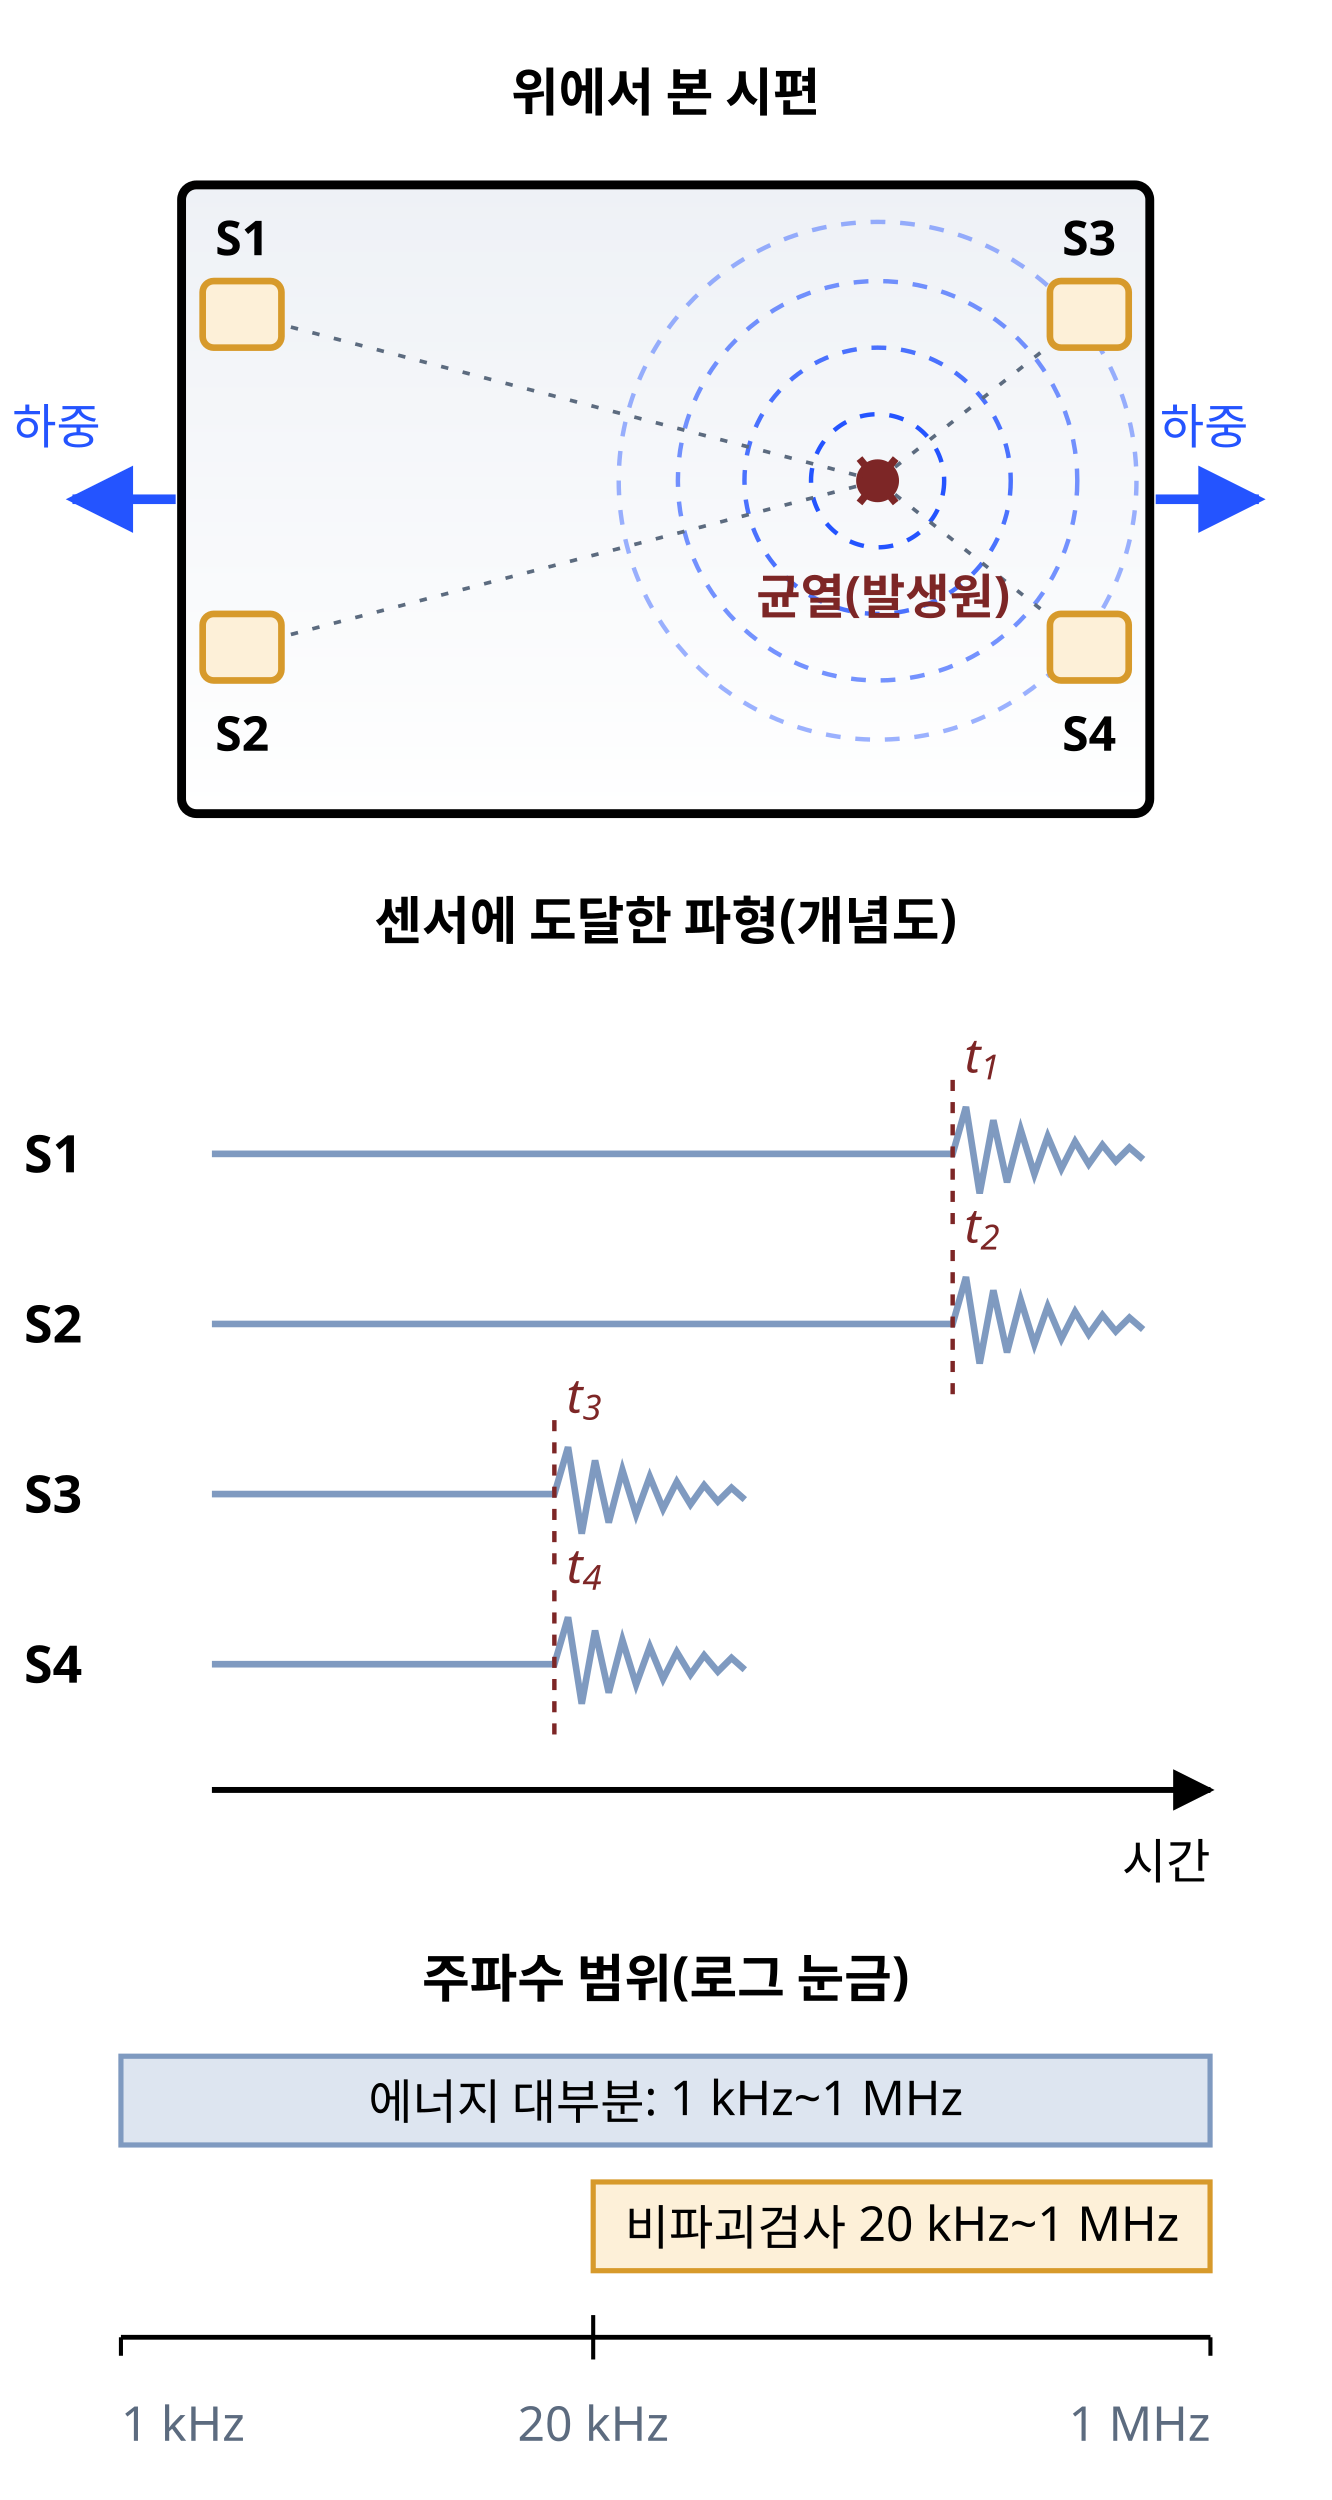
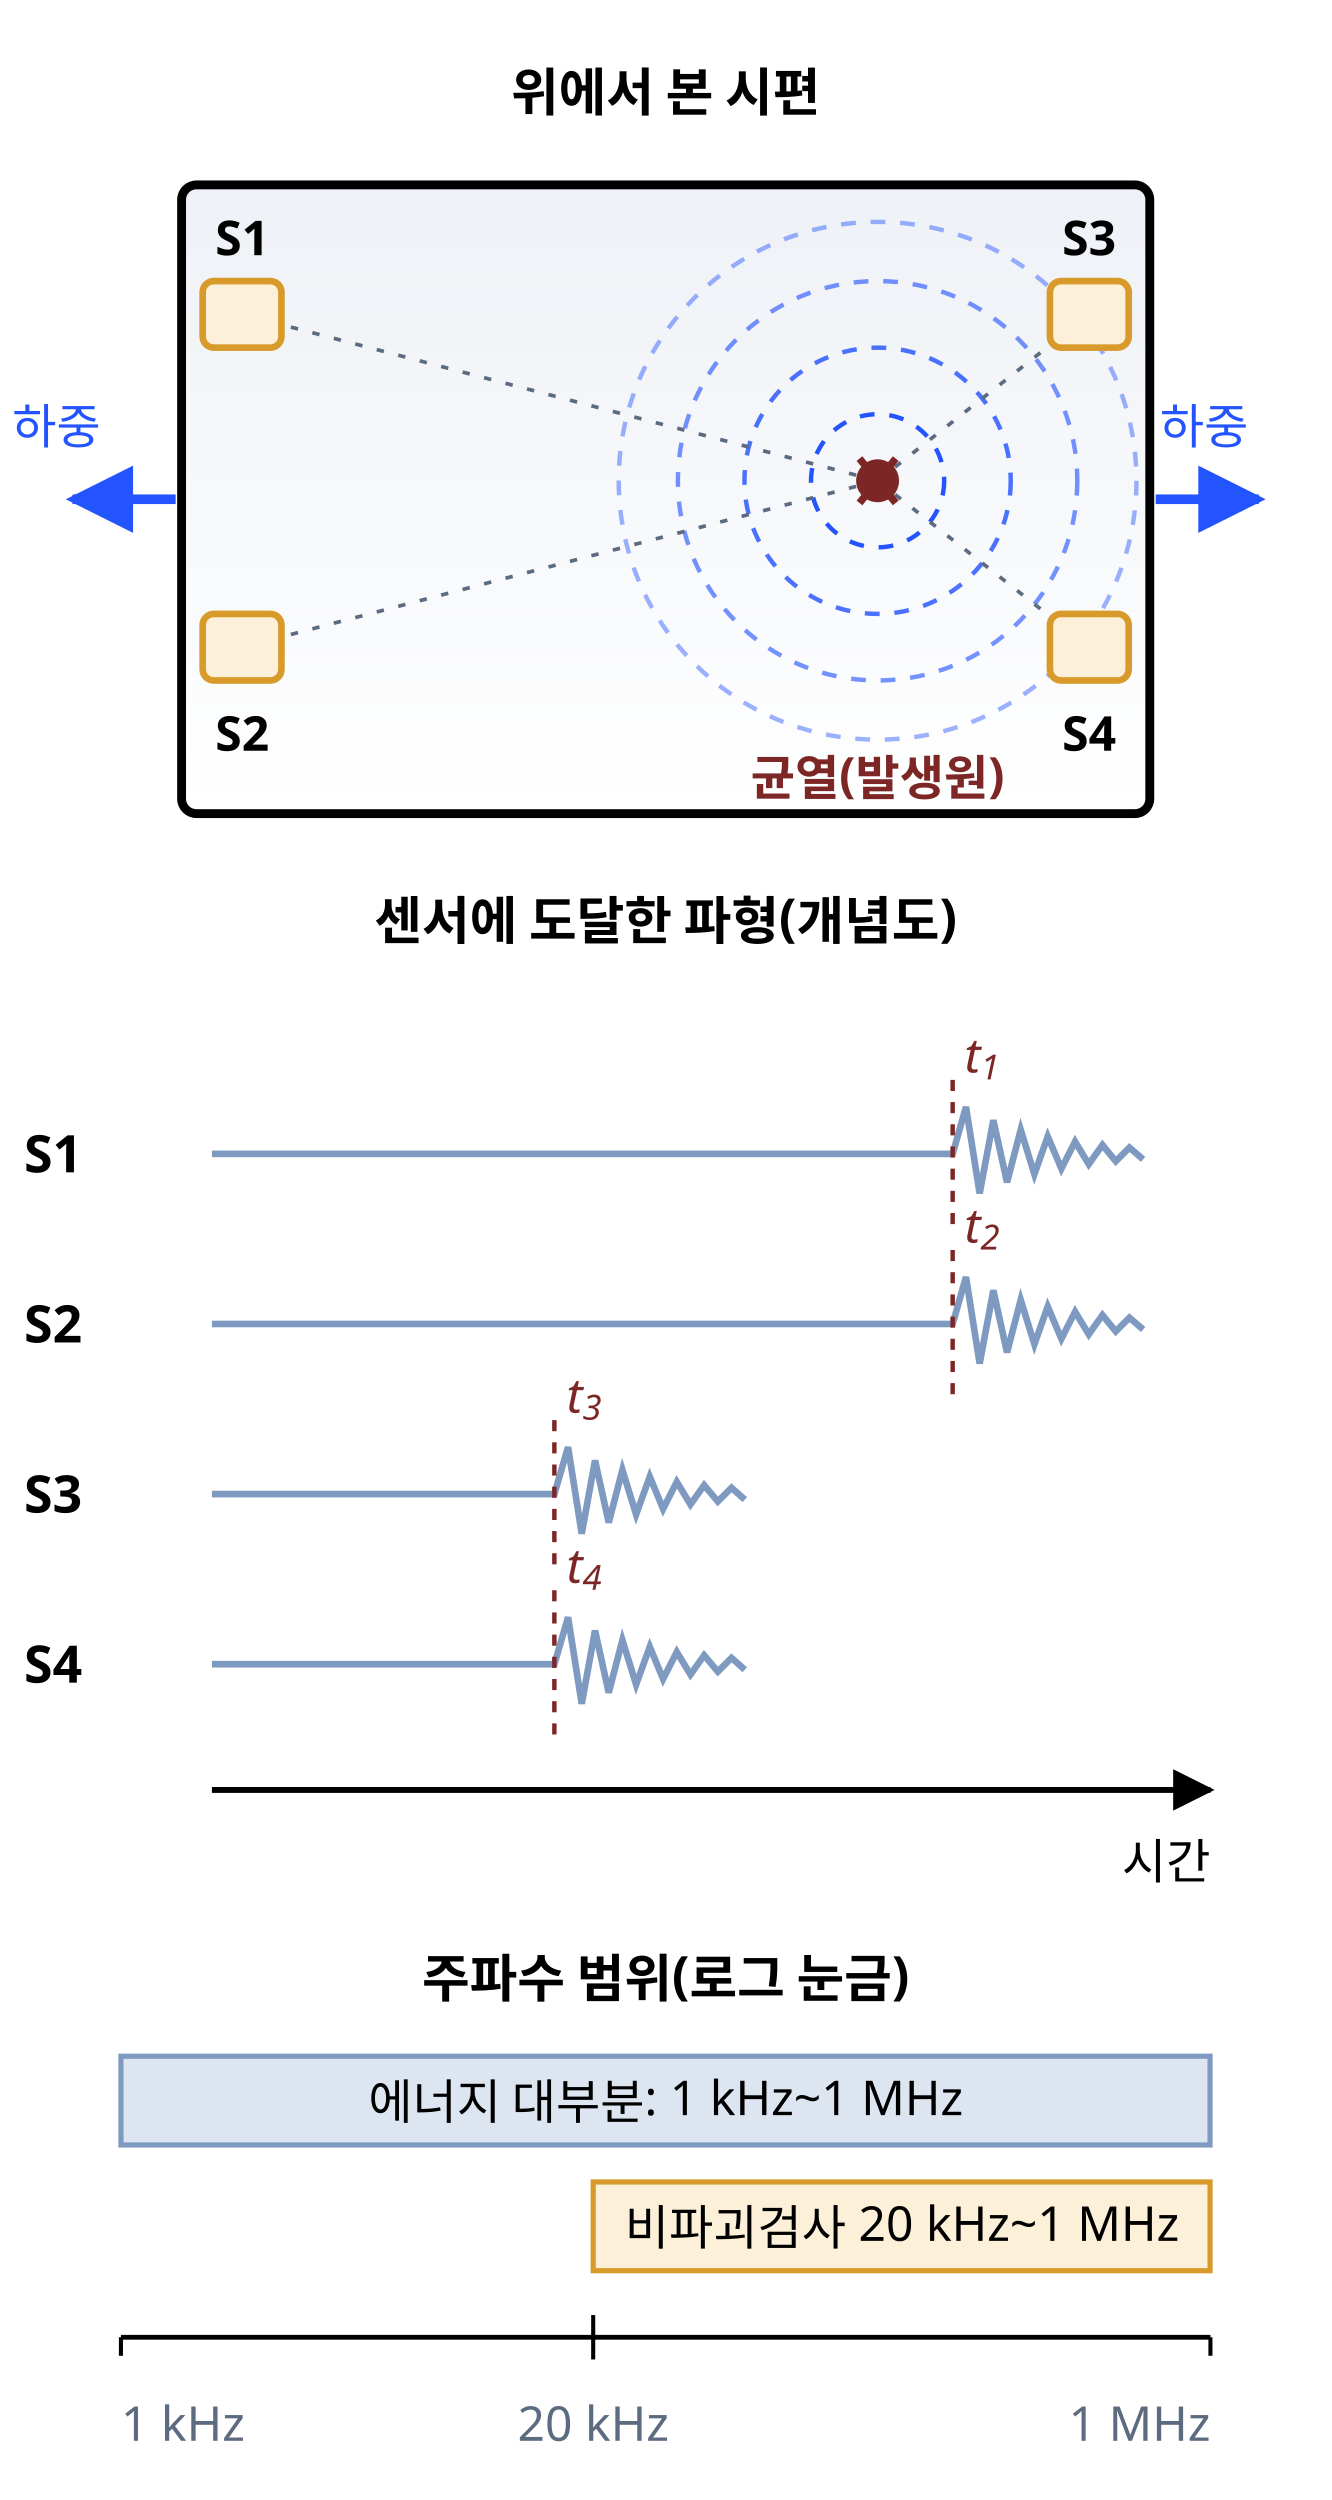
<svg xmlns="http://www.w3.org/2000/svg" class="si si-illus" viewBox="0 0 360 676" style="max-width:360px;color:var(--si-ink,var(--text,#1f2328))" role="img" aria-labelledby="acoustic-emission-testing-t" font-family="'Pretendard','Noto Sans KR','Apple SD Gothic Neo',sans-serif" font-size="13" fill="currentColor">
  <defs>
    <marker id="acoustic-emission-testing-ar" viewBox="0 0 10 10" refX="9" refY="5" markerWidth="7" markerHeight="7" orient="auto-start-reverse">
      <path d="M0,0L10,5L0,10z" style="fill:var(--si-accent,#2454ff)" />
    </marker>
    <marker id="acoustic-emission-testing-ar-1" viewBox="0 0 10 10" refX="9" refY="5" markerWidth="7" markerHeight="7" orient="auto-start-reverse">
      <path d="M0,0L10,5L0,10z" style="fill:currentColor" />
    </marker>
    <linearGradient id="acoustic-emission-testing-g0" x1="0.5" y1="0" x2="0.5" y2="1">
      <stop offset="0" style="stop-color:var(--si-gray-f,#eef1f6)" />
      <stop offset="1" style="stop-color:var(--si-bg,#ffffff)" />
    </linearGradient>
  </defs>
  <text x="180" y="30" text-anchor="middle" font-size="14" font-weight="700">위에서 본 시편</text>
  <rect x="49.1" y="50" width="261.8" height="170" rx="4" style="stroke:currentColor;fill:url(#acoustic-emission-testing-g0)" stroke-width="2.4" />
  <line x1="47.5" y1="135" x2="19.6" y2="135" style="stroke:var(--si-accent,#2454ff);fill:none" stroke-width="2.6" marker-end="url(#acoustic-emission-testing-ar)" />
  <line x1="312.5" y1="135" x2="340.4" y2="135" style="stroke:var(--si-accent,#2454ff);fill:none" stroke-width="2.6" marker-end="url(#acoustic-emission-testing-ar)" />
  <text x="3.3" y="120" style="fill:var(--si-accent,#2454ff)">하중</text>
  <text x="325.6" y="120" text-anchor="middle" style="fill:var(--si-accent,#2454ff)">하중</text>
  <g>
    <circle cx="237.3" cy="130" r="18" style="stroke:var(--si-accent,#2454ff);fill:none" stroke-width="1.2" stroke-dasharray="4 4" opacity="1" />
    <circle cx="237.3" cy="130" r="36" style="stroke:var(--si-accent,#2454ff);fill:none" stroke-width="1.2" stroke-dasharray="4 4" opacity="0.82" />
    <circle cx="237.3" cy="130" r="54" style="stroke:var(--si-accent,#2454ff);fill:none" stroke-width="1.2" stroke-dasharray="4 4" opacity="0.63" />
    <circle cx="237.3" cy="130" r="70" style="stroke:var(--si-accent,#2454ff);fill:none" stroke-width="1.2" stroke-dasharray="4 4" opacity="0.45" />
  </g>
  <line x1="237.3" y1="130" x2="65.5" y2="85" style="stroke:var(--si-general,#5c6b7f);fill:none" stroke-width="1" stroke-dasharray="2 4" />
  <line x1="237.3" y1="130" x2="65.5" y2="175" style="stroke:var(--si-general,#5c6b7f);fill:none" stroke-width="1" stroke-dasharray="2 4" />
  <line x1="237.3" y1="130" x2="294.5" y2="85" style="stroke:var(--si-general,#5c6b7f);fill:none" stroke-width="1" stroke-dasharray="2 4" />
  <line x1="237.3" y1="130" x2="294.5" y2="175" style="stroke:var(--si-general,#5c6b7f);fill:none" stroke-width="1" stroke-dasharray="2 4" />
  <rect x="54.8" y="76" width="21.3" height="18" rx="3" style="stroke:var(--si-amber-s,#d79a2b);fill:var(--si-amber-f,#fdf0d8)" stroke-width="1.8" />
  <text x="65.5" y="69" text-anchor="middle" font-weight="700">S1</text>
  <rect x="54.8" y="166" width="21.3" height="18" rx="3" style="stroke:var(--si-amber-s,#d79a2b);fill:var(--si-amber-f,#fdf0d8)" stroke-width="1.8" />
  <text x="65.5" y="203" text-anchor="middle" font-weight="700">S2</text>
  <rect x="283.9" y="76" width="21.3" height="18" rx="3" style="stroke:var(--si-amber-s,#d79a2b);fill:var(--si-amber-f,#fdf0d8)" stroke-width="1.8" />
  <text x="294.5" y="69" text-anchor="middle" font-weight="700">S3</text>
  <rect x="283.9" y="166" width="21.3" height="18" rx="3" style="stroke:var(--si-amber-s,#d79a2b);fill:var(--si-amber-f,#fdf0d8)" stroke-width="1.8" />
  <text x="294.5" y="203" text-anchor="middle" font-weight="700">S4</text>
  <circle cx="237.3" cy="130" r="5" style="stroke:var(--si-limit,#7d2626);fill:var(--si-limit,#7d2626)" stroke-width="1.6" />
  <path d="M232.4,124L242.2,136M242.2,124L232.4,136" style="stroke:var(--si-limit,#7d2626);fill:none" stroke-width="2" />
-   <text x="204.5" y="166" font-weight="700" style="fill:var(--si-limit,#7d2626)">균열(발생원)</text>
+   <text x="237.3" y="215" text-anchor="middle" font-weight="700" style="fill:var(--si-limit,#7d2626)">균열(발생원)</text>
  <text x="180" y="254" text-anchor="middle" font-size="14" font-weight="700">센서에 도달한 파형(개념도)</text>
  <text x="6.5" y="317" font-size="14" font-weight="700">S1</text>
  <polyline points="57.3,312 257.6,312 261.2,299.3 264.9,322.7 268.6,302.9 272.3,319.7 276,305.5 279.7,317.5 283.3,307.3 287,316 290.7,308.7 294.4,314.8 298.1,309.6 301.7,314 305.4,310.3 309.1,313.5" style="stroke:var(--si-blue-s,#7f9ac0);fill:none" stroke-width="1.8" />
  <line x1="257.6" y1="292" x2="257.6" y2="332" style="stroke:var(--si-limit,#7d2626);fill:none" stroke-width="1.2" stroke-dasharray="3 3" />
  <text x="260.8" y="290" font-style="italic" style="fill:var(--si-limit,#7d2626)">t<tspan baseline-shift="sub" font-size="72%">1</tspan>
  </text>
  <text x="6.5" y="363" font-size="14" font-weight="700">S2</text>
  <polyline points="57.3,358 257.6,358 261.2,345.3 264.9,368.7 268.6,348.9 272.3,365.7 276,351.5 279.7,363.5 283.3,353.3 287,362 290.7,354.7 294.4,360.8 298.1,355.6 301.7,360 305.4,356.3 309.1,359.5" style="stroke:var(--si-blue-s,#7f9ac0);fill:none" stroke-width="1.8" />
  <line x1="257.6" y1="338" x2="257.6" y2="378" style="stroke:var(--si-limit,#7d2626);fill:none" stroke-width="1.2" stroke-dasharray="3 3" />
  <text x="260.8" y="336" font-style="italic" style="fill:var(--si-limit,#7d2626)">t<tspan baseline-shift="sub" font-size="72%">2</tspan>
  </text>
  <text x="6.5" y="409" font-size="14" font-weight="700">S3</text>
  <polyline points="57.3,404 149.9,404 153.6,391.3 157.3,414.7 160.9,394.9 164.6,411.7 168.3,397.5 172,409.5 175.7,399.3 179.3,408 183,400.7 186.7,406.8 190.4,401.6 194.1,406 197.8,402.3 201.4,405.5" style="stroke:var(--si-blue-s,#7f9ac0);fill:none" stroke-width="1.8" />
  <line x1="149.9" y1="384" x2="149.9" y2="424" style="stroke:var(--si-limit,#7d2626);fill:none" stroke-width="1.2" stroke-dasharray="3 3" />
  <text x="153.2" y="382" font-style="italic" style="fill:var(--si-limit,#7d2626)">t<tspan baseline-shift="sub" font-size="72%">3</tspan>
  </text>
  <text x="6.5" y="455" font-size="14" font-weight="700">S4</text>
  <polyline points="57.3,450 149.9,450 153.6,437.3 157.3,460.7 160.9,440.9 164.6,457.7 168.3,443.5 172,455.5 175.7,445.3 179.3,454 183,446.7 186.7,452.8 190.4,447.6 194.1,452 197.8,448.3 201.4,451.5" style="stroke:var(--si-blue-s,#7f9ac0);fill:none" stroke-width="1.8" />
  <line x1="149.9" y1="430" x2="149.9" y2="470" style="stroke:var(--si-limit,#7d2626);fill:none" stroke-width="1.2" stroke-dasharray="3 3" />
  <text x="153.2" y="428" font-style="italic" style="fill:var(--si-limit,#7d2626)">t<tspan baseline-shift="sub" font-size="72%">4</tspan>
  </text>
  <line x1="57.3" y1="484" x2="327.3" y2="484" style="stroke:currentColor;fill:none" stroke-width="1.6" marker-end="url(#acoustic-emission-testing-ar-1)" />
  <text x="327.3" y="508" text-anchor="end">시간</text>
  <text x="180" y="540" text-anchor="middle" font-size="14" font-weight="700">주파수 범위(로그 눈금)</text>
  <rect x="32.7" y="556" width="294.5" height="24" style="stroke:var(--si-blue-s,#7f9ac0);fill:var(--si-blue-f,#dde5f0)" stroke-width="1.4" />
  <text x="180" y="573" text-anchor="middle">에너지 대부분: 1 kHz~1 MHz</text>
  <rect x="160.4" y="590" width="166.8" height="24" style="stroke:var(--si-amber-s,#d79a2b);fill:var(--si-amber-f,#fdf0d8)" stroke-width="1.4" />
  <text x="243.9" y="607" text-anchor="middle">비파괴검사 20 kHz~1 MHz</text>
  <line x1="32.7" y1="632" x2="327.3" y2="632" style="stroke:currentColor;fill:none" stroke-width="1.3" />
  <line x1="32.7" y1="632" x2="32.7" y2="637" style="stroke:currentColor;fill:none" stroke-width="1.1" />
  <line x1="327.3" y1="632" x2="327.3" y2="637" style="stroke:currentColor;fill:none" stroke-width="1.1" />
  <text x="32.7" y="660" style="fill:var(--si-general,#5c6b7f)">1 kHz</text>
  <text x="160.4" y="660" text-anchor="middle" style="fill:var(--si-general,#5c6b7f)">20 kHz</text>
  <text x="327.3" y="660" text-anchor="end" style="fill:var(--si-general,#5c6b7f)">1 MHz</text>
  <line x1="160.4" y1="626" x2="160.4" y2="638" style="stroke:currentColor;fill:none" stroke-width="1.1" />
</svg>
